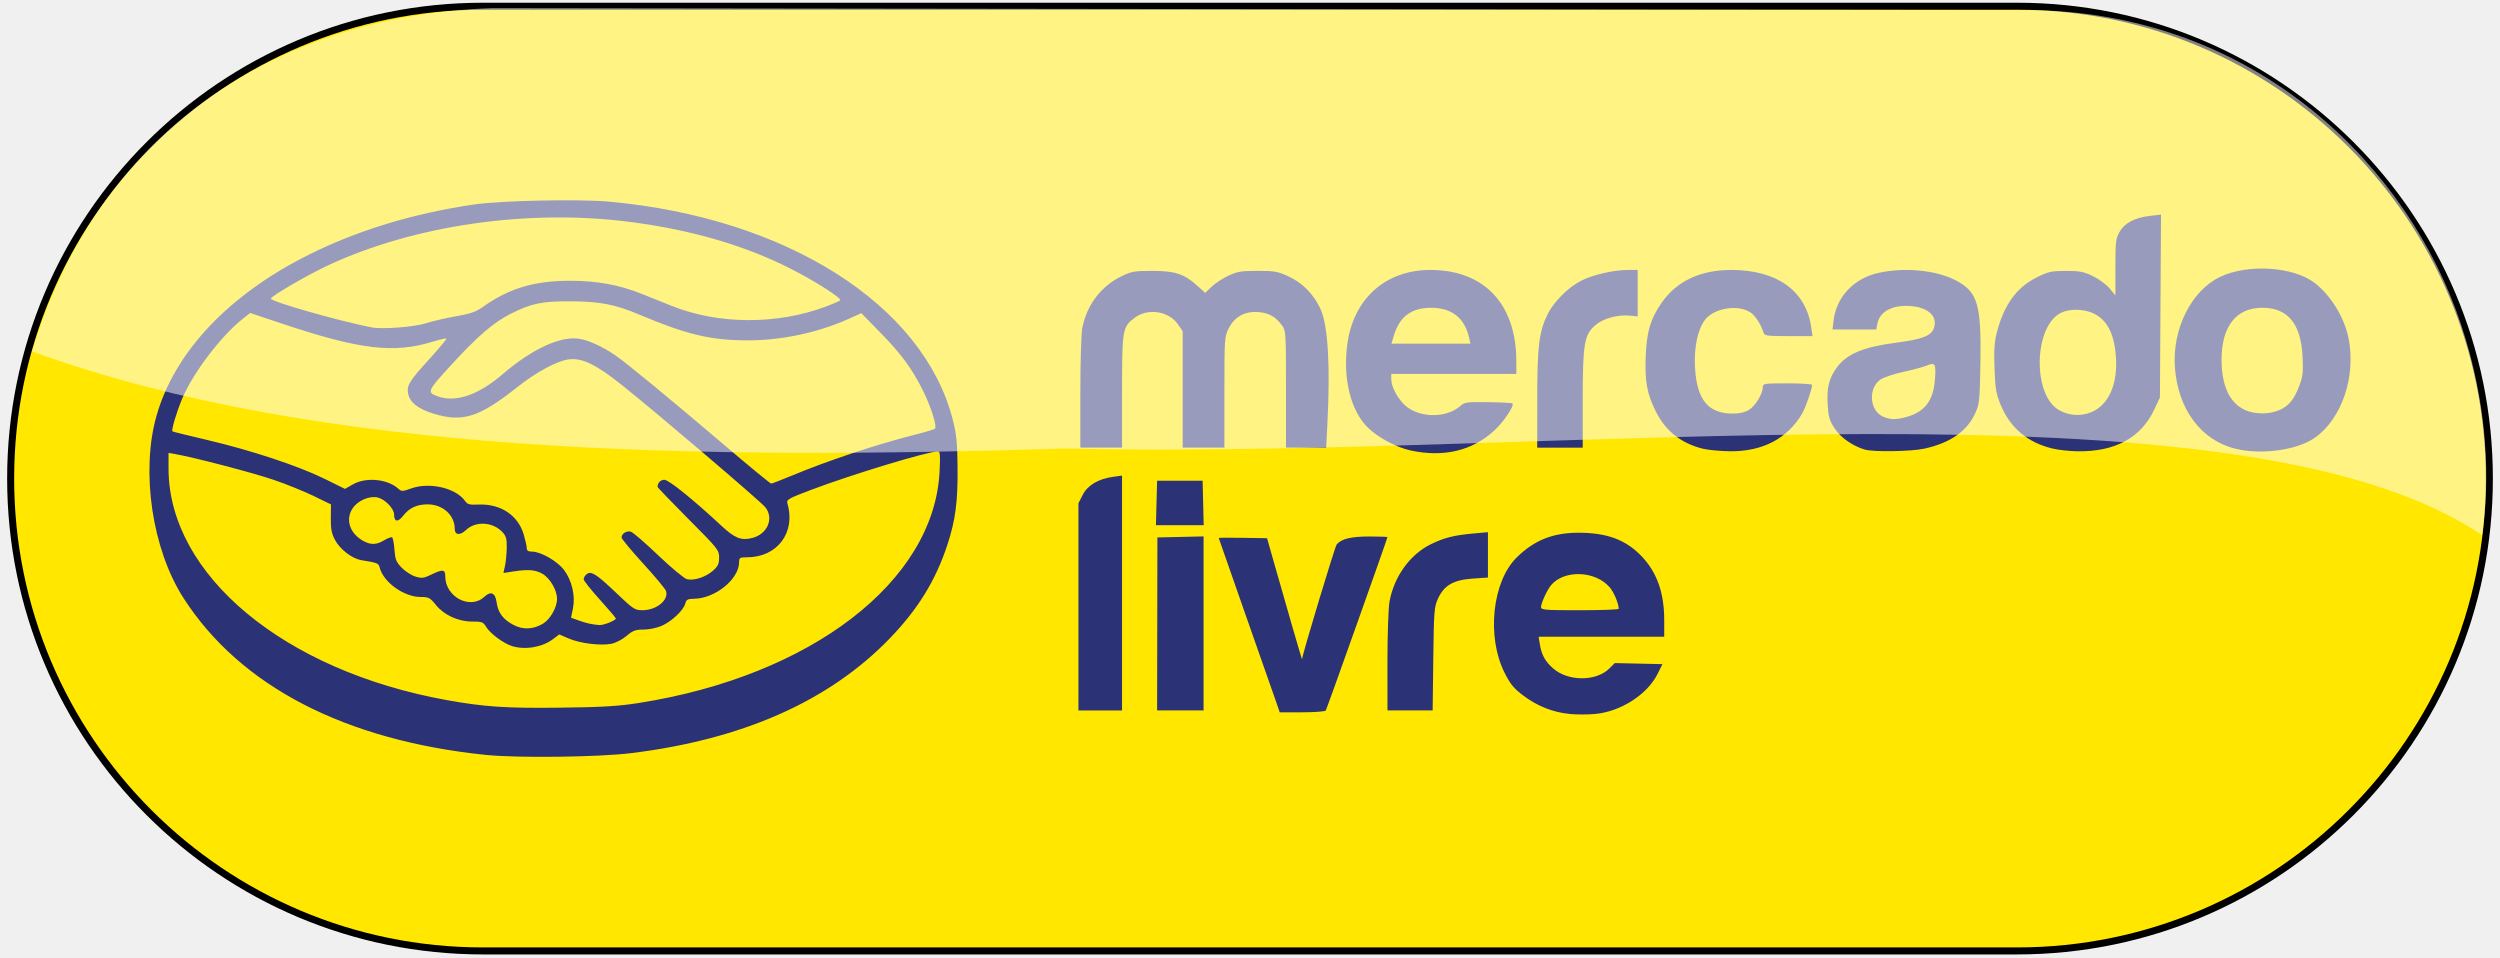
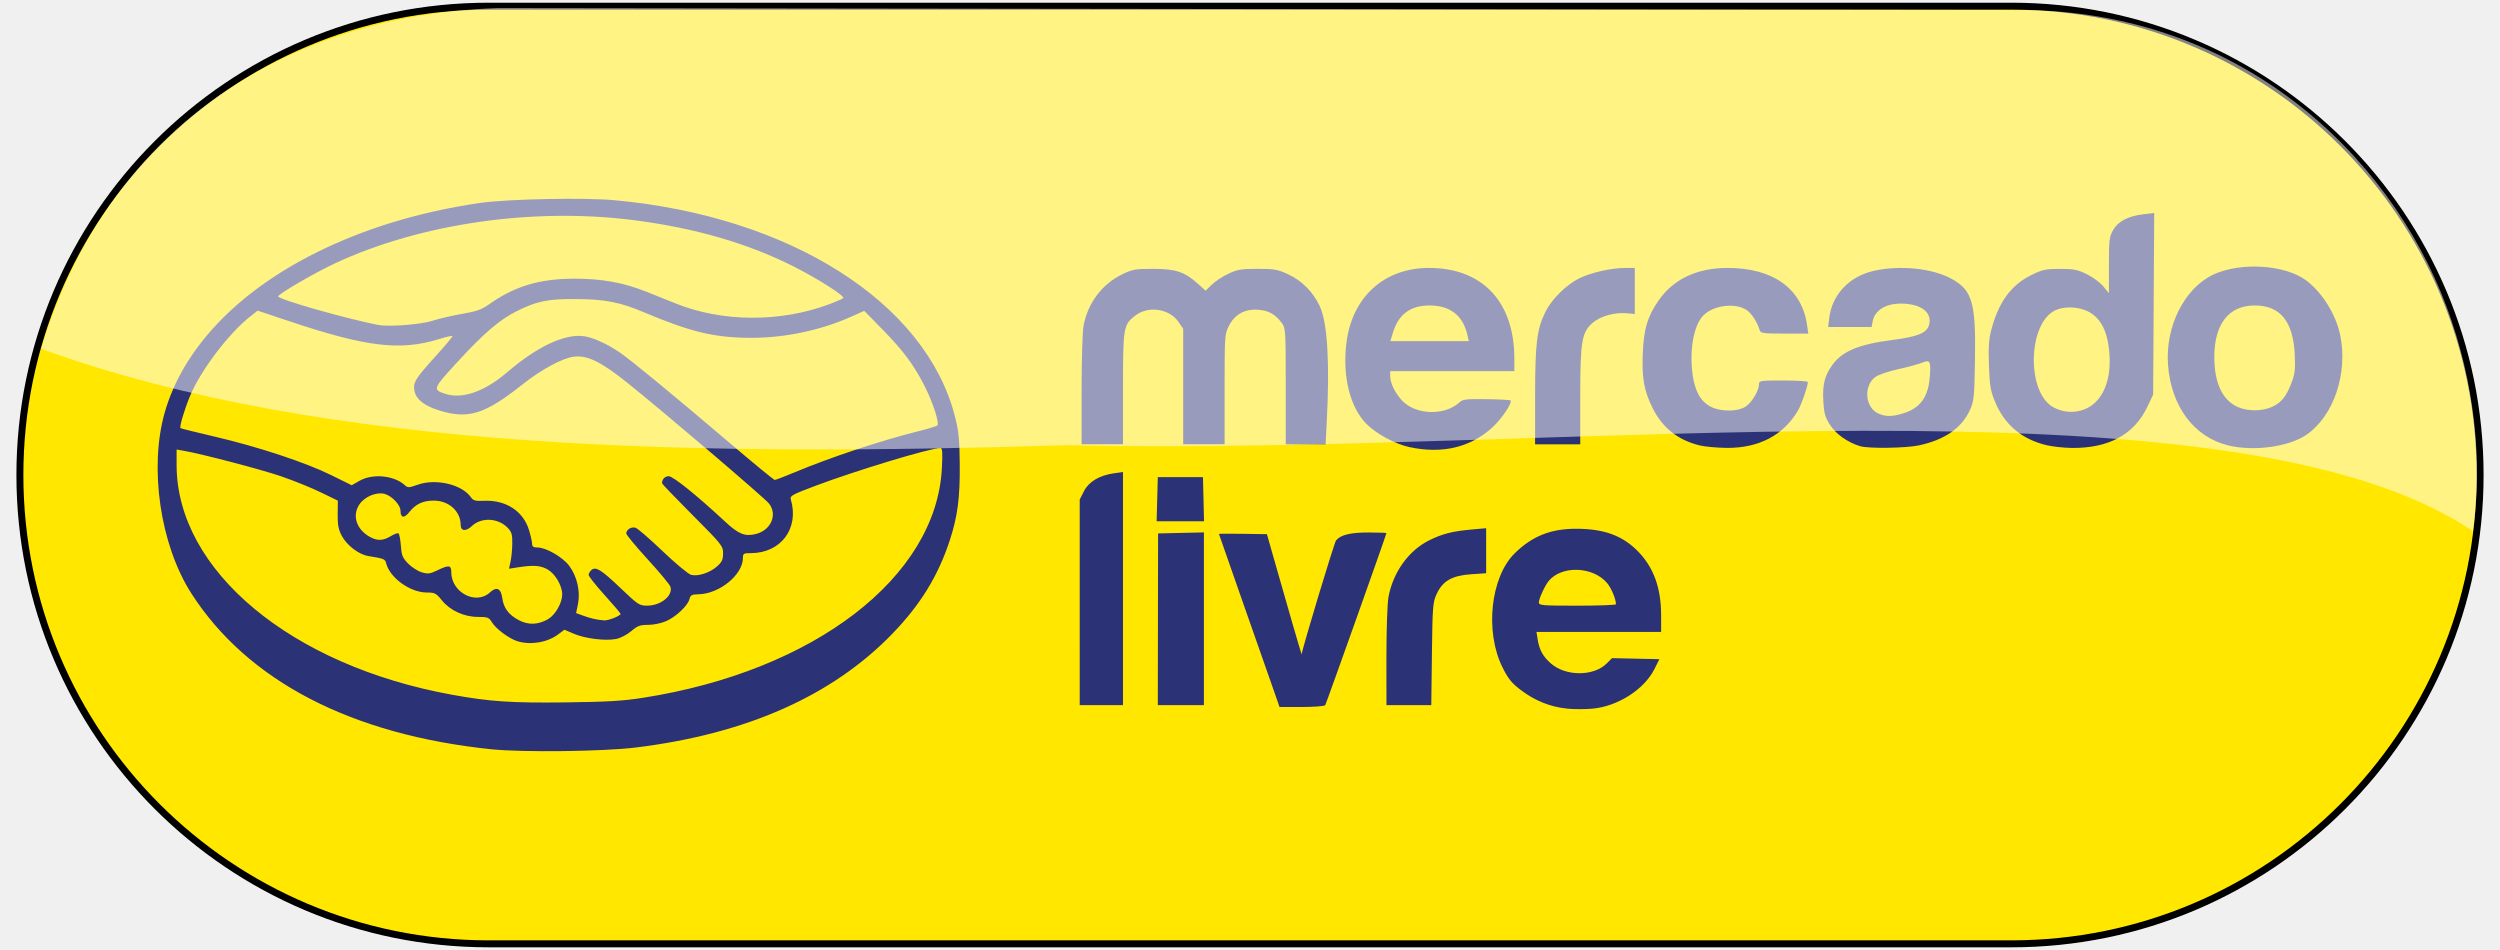
- <svg xmlns="http://www.w3.org/2000/svg" width="100" height="38,287" viewBox="0 0 175 67" version="1.1" id="svg1" xml:space="preserve">
+ <svg xmlns="http://www.w3.org/2000/svg" width="100" height="38" viewBox="0 0 175 67" version="1.1" id="svg1" xml:space="preserve">
  <defs id="defs1" />
  <g id="layer1" transform="translate(2052.871,-2543.896)">
    <g id="g9" transform="matrix(0.9942935,0,0,0.9942935,-11.21542,14.70804)">
      <rect style="fill:#ffe700;fill-opacity:1;stroke:#000000;stroke-width:0.987;paint-order:markers stroke fill" id="rect627" width="174.012" height="66.015" x="-2052.377" y="2544.389" ry="33.007" />
      <g id="g1" transform="translate(-22.16145,-101.1998)">
        <path style="fill:#2b3276;fill-opacity:1" d="m -1996.995,2698.052 c -9.947,-1.023 -17.317,-4.847 -21.303,-11.053 -2.204,-3.431 -3.012,-8.9 -1.894,-12.826 1.278,-4.49 5.077,-8.513 10.69,-11.322 3.458,-1.73 7.339,-2.913 11.64,-3.548 1.918,-0.283 7.404,-0.397 9.57,-0.199 12.445,1.139 22.071,7.245 24.149,15.317 0.272,1.057 0.329,1.614 0.345,3.394 0.022,2.412 -0.148,3.711 -0.713,5.433 -0.821,2.506 -2.074,4.544 -4.054,6.594 -4.266,4.417 -10.356,7.12 -18.22,8.084 -2.305,0.283 -7.997,0.352 -10.21,0.125 z m 10.744,-3.655 c 12.137,-1.905 20.795,-8.558 21.186,-16.282 0.059,-1.168 0.038,-1.431 -0.113,-1.43 -0.721,0 -5.99,1.597 -8.905,2.696 -1.615,0.609 -1.771,0.696 -1.696,0.95 0.606,2.058 -0.702,3.807 -2.846,3.807 -0.502,0 -0.552,0.031 -0.552,0.338 0,1.192 -1.664,2.553 -3.155,2.58 -0.473,0.01 -0.565,0.058 -0.636,0.34 -0.118,0.467 -0.95,1.254 -1.656,1.565 -0.342,0.151 -0.891,0.265 -1.277,0.265 -0.575,0 -0.755,0.067 -1.2,0.446 -0.296,0.253 -0.761,0.493 -1.071,0.554 -0.763,0.151 -2.194,-0.026 -2.995,-0.369 l -0.673,-0.289 -0.442,0.333 c -0.773,0.582 -2.003,0.781 -2.924,0.473 -0.599,-0.2 -1.511,-0.888 -1.785,-1.346 -0.198,-0.331 -0.292,-0.366 -0.979,-0.367 -0.995,0 -1.98,-0.456 -2.566,-1.182 -0.402,-0.498 -0.495,-0.547 -1.059,-0.547 -1.182,0 -2.628,-1.041 -2.89,-2.08 -0.075,-0.298 -0.149,-0.328 -1.269,-0.509 -0.67,-0.109 -1.518,-0.757 -1.877,-1.435 -0.236,-0.446 -0.299,-0.774 -0.29,-1.53 l 0.011,-0.963 -1.215,-0.591 c -0.668,-0.325 -1.932,-0.837 -2.809,-1.137 -1.422,-0.487 -5.589,-1.579 -6.913,-1.811 l -0.5,-0.088 v 1.113 c 0.016,7.468 8.128,14.221 19.562,16.286 2.67,0.482 4.183,0.584 7.996,0.538 2.988,-0.036 4.098,-0.102 5.539,-0.328 z m -6.741,-5.582 c 0.512,-0.298 0.997,-1.149 0.997,-1.749 0,-0.612 -0.488,-1.453 -1.025,-1.765 -0.489,-0.285 -0.999,-0.327 -2.028,-0.169 l -0.721,0.111 0.112,-0.519 c 0.062,-0.285 0.116,-0.859 0.121,-1.274 0.01,-0.62 -0.048,-0.815 -0.311,-1.094 -0.678,-0.719 -1.885,-0.783 -2.562,-0.135 -0.414,0.395 -0.788,0.358 -0.788,-0.079 0,-0.97 -0.837,-1.729 -1.908,-1.73 -0.765,-6e-4 -1.288,0.245 -1.734,0.813 -0.364,0.464 -0.628,0.422 -0.628,-0.1 0,-0.41 -0.626,-1.065 -1.142,-1.194 -0.577,-0.144 -1.399,0.202 -1.768,0.746 -0.55,0.81 -0.204,1.82 0.801,2.342 0.495,0.257 0.896,0.234 1.416,-0.083 0.243,-0.148 0.491,-0.238 0.551,-0.201 0.06,0.037 0.136,0.428 0.168,0.87 0.05,0.693 0.12,0.866 0.513,1.27 0.25,0.257 0.685,0.537 0.966,0.621 0.445,0.133 0.588,0.116 1.108,-0.137 0.82,-0.398 0.99,-0.376 0.99,0.123 0,1.45 1.758,2.368 2.751,1.437 0.455,-0.426 0.772,-0.284 0.862,0.385 0.098,0.733 0.462,1.218 1.2,1.6 0.67,0.347 1.364,0.317 2.06,-0.088 z m 4.676,-0.079 c 0.255,-0.106 0.463,-0.233 0.463,-0.283 0,-0.049 -0.51,-0.652 -1.134,-1.34 -0.624,-0.688 -1.134,-1.332 -1.134,-1.431 0,-0.099 0.092,-0.257 0.204,-0.35 0.314,-0.26 0.682,-0.027 2.1,1.324 1.201,1.145 1.297,1.208 1.85,1.207 0.974,-8e-4 1.847,-0.715 1.646,-1.347 -0.048,-0.15 -0.772,-1.021 -1.609,-1.936 -0.837,-0.915 -1.522,-1.741 -1.522,-1.835 0,-0.276 0.364,-0.501 0.66,-0.407 0.15,0.047 1.018,0.798 1.929,1.669 0.911,0.871 1.818,1.623 2.015,1.673 0.494,0.123 1.33,-0.151 1.838,-0.604 0.346,-0.308 0.425,-0.479 0.425,-0.922 0,-0.525 -0.076,-0.62 -2.166,-2.718 -1.191,-1.196 -2.166,-2.21 -2.166,-2.254 0,-0.284 0.207,-0.501 0.479,-0.501 0.308,0 2.01,1.372 4.011,3.234 0.951,0.884 1.395,1.061 2.176,0.863 1.07,-0.271 1.542,-1.376 0.922,-2.161 -0.323,-0.409 -7.591,-6.603 -10.089,-8.597 -1.822,-1.454 -2.783,-1.924 -3.729,-1.82 -0.8,0.088 -2.308,0.896 -3.635,1.948 -2.708,2.147 -3.857,2.51 -5.93,1.871 -1.064,-0.328 -1.65,-0.789 -1.763,-1.387 -0.112,-0.597 0.052,-0.867 1.512,-2.475 0.681,-0.75 1.212,-1.389 1.181,-1.42 -0.031,-0.031 -0.459,0.067 -0.949,0.218 -2.761,0.85 -5.148,0.565 -10.639,-1.272 l -2.23,-0.746 -0.532,0.42 c -1.521,1.201 -3.504,3.817 -4.251,5.608 -0.413,0.99 -0.78,2.227 -0.685,2.309 0.028,0.024 1.131,0.297 2.453,0.607 3.09,0.725 6.422,1.828 8.248,2.73 l 1.442,0.712 0.56,-0.32 c 0.921,-0.525 2.435,-0.381 3.196,0.306 0.226,0.204 0.29,0.202 0.917,-0.022 1.284,-0.46 3.139,-0.026 3.778,0.884 0.172,0.244 0.314,0.283 0.928,0.255 1.565,-0.072 2.802,0.74 3.205,2.105 0.118,0.398 0.214,0.832 0.214,0.965 0,0.177 0.102,0.242 0.377,0.242 0.61,0 1.78,0.673 2.248,1.294 0.555,0.736 0.807,1.826 0.626,2.708 l -0.134,0.651 0.544,0.197 c 0.523,0.19 0.944,0.283 1.449,0.321 0.131,0.01 0.446,-0.069 0.701,-0.175 z m 12.826,-10.338 c 2.571,-1.073 6.055,-2.229 8.791,-2.917 0.661,-0.166 1.25,-0.345 1.31,-0.396 0.164,-0.142 -0.273,-1.53 -0.842,-2.676 -0.768,-1.548 -1.524,-2.578 -2.997,-4.084 l -1.343,-1.373 -0.909,0.407 c -2.188,0.979 -4.745,1.517 -7.164,1.507 -2.564,-0.01 -4.254,-0.416 -7.575,-1.821 -1.672,-0.707 -2.752,-0.917 -4.77,-0.929 -2.061,-0.012 -2.8,0.14 -4.271,0.879 -1.185,0.596 -2.309,1.561 -4.148,3.562 -1.768,1.923 -1.792,1.983 -0.893,2.279 1.223,0.402 2.806,-0.154 4.441,-1.56 2.045,-1.758 4.011,-2.691 5.341,-2.534 0.679,0.08 1.684,0.531 2.639,1.185 0.772,0.528 3.82,3.038 7.672,6.318 1.746,1.487 3.225,2.703 3.288,2.703 0.062,0 0.706,-0.247 1.43,-0.549 z m -25.709,-10.743 c 0.477,-0.152 1.429,-0.372 2.115,-0.49 0.993,-0.171 1.374,-0.304 1.868,-0.655 1.834,-1.302 3.604,-1.837 6.093,-1.84 1.962,0 3.487,0.277 5.152,0.946 0.543,0.218 1.462,0.587 2.041,0.819 3.301,1.323 7.408,1.342 10.866,0.051 0.491,-0.183 0.942,-0.381 1.001,-0.439 0.141,-0.137 -1.743,-1.342 -3.475,-2.221 -3.273,-1.662 -7.078,-2.764 -11.448,-3.315 -7.112,-0.897 -15.054,0.253 -21.093,3.056 -1.44,0.668 -4.064,2.192 -4.064,2.36 0,0.207 4.679,1.545 7.074,2.022 0.755,0.15 3.016,-0.021 3.87,-0.292 z m 80.478,27.51 c -1.178,-0.119 -2.26,-0.55 -3.246,-1.292 -0.678,-0.51 -0.913,-0.797 -1.325,-1.617 -1.271,-2.532 -0.861,-6.41 0.856,-8.103 1.234,-1.217 2.55,-1.744 4.35,-1.744 1.988,0 3.305,0.482 4.405,1.612 1.11,1.141 1.633,2.594 1.633,4.538 v 1.17 h -4.421 -4.421 l 0.088,0.546 c 0.118,0.734 0.374,1.196 0.937,1.689 1.054,0.923 3.03,0.922 3.957,0 l 0.379,-0.378 1.678,0.037 1.678,0.037 -0.348,0.696 c -0.725,1.45 -2.591,2.645 -4.391,2.812 -0.518,0.048 -1.331,0.048 -1.809,-8e-4 z m 3.469,-7.4 c 0,-0.363 -0.331,-1.154 -0.622,-1.499 -1.007,-1.194 -3.235,-1.273 -4.154,-0.148 -0.267,0.326 -0.69,1.25 -0.693,1.514 0,0.214 0.215,0.233 2.733,0.233 1.505,0 2.736,-0.045 2.735,-0.1 z m -24.128,6.522 c -0.145,-0.421 -1.111,-3.175 -2.148,-6.12 -1.036,-2.945 -1.884,-5.371 -1.884,-5.39 -10e-5,-0.019 0.766,-0.023 1.702,-0.01 l 1.702,0.027 0.388,1.37 c 1.004,3.546 2.07,7.219 2.075,7.151 0.03,-0.371 2.311,-7.926 2.439,-8.081 0.328,-0.395 1.012,-0.561 2.3,-0.561 0.7,0 1.272,0.021 1.272,0.048 0,0.094 -4.262,12.075 -4.34,12.201 -0.044,0.071 -0.788,0.129 -1.661,0.129 h -1.581 z m -13.908,-6.66 v -7.292 l 0.3,-0.59 c 0.345,-0.678 1.097,-1.126 2.135,-1.271 l 0.634,-0.089 v 8.267 8.267 h -1.535 -1.535 z m 5.549,1.203 0.01,-6.089 1.625,-0.037 1.625,-0.037 v 6.126 6.126 l -1.635,-10e-5 -1.635,-1e-4 z m 16.206,2.653 c 0,-1.893 0.065,-3.791 0.145,-4.226 0.321,-1.755 1.43,-3.303 2.884,-4.025 0.938,-0.466 1.646,-0.647 3.011,-0.769 l 1.034,-0.093 v 1.597 1.596 l -1.076,0.074 c -1.348,0.092 -2.007,0.472 -2.438,1.405 -0.268,0.58 -0.291,0.869 -0.333,4.249 l -0.045,3.627 h -1.59 -1.59 z m -16.258,-11.171 0.042,-1.564 h 1.601 1.602 l 0.038,1.564 0.038,1.564 h -1.681 -1.681 z m 17.884,-3.697 c -1.006,-0.218 -2.296,-0.91 -3.013,-1.615 -1.194,-1.176 -1.751,-3.405 -1.448,-5.799 0.41,-3.241 2.681,-5.293 5.859,-5.293 3.785,0 6.047,2.401 6.05,6.422 l 8e-4,0.898 h -4.404 -4.404 v 0.337 c 0,0.491 0.306,1.144 0.798,1.703 0.935,1.062 3.031,1.159 4.098,0.191 0.261,-0.237 0.463,-0.263 1.931,-0.242 0.902,0.012 1.669,0.052 1.706,0.089 0.155,0.155 -0.625,1.314 -1.296,1.925 -1.552,1.414 -3.558,1.887 -5.879,1.384 z m 4.12,-7.948 c -0.314,-1.383 -1.224,-2.096 -2.675,-2.096 -1.379,0 -2.216,0.621 -2.613,1.94 l -0.178,0.589 h 2.782 2.782 z m 16.475,7.831 c -1.539,-0.38 -2.634,-1.243 -3.324,-2.619 -0.623,-1.243 -0.786,-2.131 -0.714,-3.902 0.071,-1.736 0.324,-2.594 1.099,-3.727 1.057,-1.544 2.735,-2.342 4.924,-2.342 3.211,0 5.256,1.463 5.627,4.026 l 0.092,0.632 h -1.688 c -1.492,0 -1.696,-0.027 -1.757,-0.233 -0.161,-0.544 -0.548,-1.161 -0.88,-1.405 -0.847,-0.622 -2.595,-0.357 -3.245,0.493 -0.513,0.67 -0.779,1.938 -0.703,3.341 0.124,2.284 0.923,3.261 2.666,3.26 0.464,-3e-4 0.851,-0.09 1.133,-0.261 0.449,-0.273 0.973,-1.133 0.973,-1.597 0,-0.259 0.078,-0.272 1.735,-0.272 0.954,0 1.735,0.049 1.735,0.109 0,0.29 -0.457,1.607 -0.701,2.021 -1.039,1.761 -2.78,2.671 -5.067,2.651 -0.681,-0.01 -1.539,-0.086 -1.906,-0.176 z m 11.389,0.058 c -0.879,-0.265 -1.721,-0.857 -2.136,-1.502 -0.359,-0.558 -0.433,-0.816 -0.484,-1.692 -0.067,-1.158 0.091,-1.806 0.622,-2.551 0.708,-0.992 1.871,-1.48 4.266,-1.791 1.78,-0.231 2.422,-0.484 2.597,-1.026 0.294,-0.907 -0.536,-1.557 -1.986,-1.557 -1.083,0 -1.852,0.482 -1.997,1.252 l -0.077,0.411 h -1.541 -1.541 l 0.074,-0.626 c 0.198,-1.667 1.415,-2.962 3.154,-3.357 1.85,-0.42 4.142,-0.189 5.513,0.556 1.481,0.804 1.738,1.687 1.673,5.736 -0.044,2.682 -0.068,2.93 -0.36,3.577 -0.575,1.278 -1.784,2.116 -3.619,2.508 -0.929,0.199 -3.572,0.237 -4.159,0.06 z m 3.034,-2.329 c 1.199,-0.359 1.781,-1.143 1.895,-2.55 0.094,-1.164 0.029,-1.287 -0.548,-1.046 -0.252,0.105 -1.008,0.311 -1.681,0.457 -0.672,0.146 -1.398,0.391 -1.613,0.543 -0.876,0.622 -0.754,2.192 0.203,2.608 0.527,0.229 0.946,0.226 1.744,-0.012 z m 10.17,2.252 c -1.758,-0.425 -2.976,-1.455 -3.647,-3.085 -0.319,-0.776 -0.379,-1.132 -0.429,-2.564 -0.045,-1.282 -0.01,-1.862 0.167,-2.529 0.513,-1.966 1.401,-3.181 2.842,-3.888 0.796,-0.391 1.012,-0.437 2.028,-0.437 0.977,0 1.245,0.053 1.902,0.374 0.421,0.206 0.946,0.594 1.168,0.862 l 0.403,0.488 v -1.975 c 0,-1.784 0.028,-2.025 0.291,-2.493 0.353,-0.627 1.071,-1.004 2.149,-1.13 l 0.772,-0.09 -0.038,6.441 -0.038,6.441 -0.412,0.867 c -0.935,1.967 -2.732,2.944 -5.367,2.915 -0.565,-0.01 -1.372,-0.094 -1.792,-0.196 z m 2.462,-2.461 c 1.331,-0.369 2.103,-1.803 2.021,-3.754 -0.074,-1.753 -0.579,-2.81 -1.573,-3.29 -0.675,-0.326 -1.665,-0.352 -2.28,-0.061 -1.961,0.928 -2.055,5.843 -0.132,6.88 0.62,0.334 1.292,0.411 1.964,0.225 z m 10.448,2.483 c -2.44,-0.592 -4.068,-2.769 -4.285,-5.729 -0.199,-2.714 1.16,-5.422 3.206,-6.387 1.935,-0.913 5.104,-0.713 6.605,0.416 1.133,0.852 2.102,2.414 2.403,3.871 0.563,2.728 -0.469,5.76 -2.411,7.082 -1.241,0.845 -3.727,1.181 -5.518,0.746 z m 3.08,-2.73 c 0.671,-0.304 1.029,-0.745 1.398,-1.722 0.239,-0.634 0.275,-0.956 0.225,-2.019 -0.11,-2.333 -1.034,-3.46 -2.835,-3.46 -1.842,0 -2.869,1.31 -2.869,3.66 0,1.83 0.569,3.047 1.653,3.538 0.7,0.317 1.731,0.318 2.428,0 z m -84.425,-1.194 c 0,-2.113 0.061,-4.164 0.135,-4.558 0.306,-1.623 1.304,-2.954 2.742,-3.657 0.722,-0.353 0.917,-0.388 2.194,-0.388 1.602,0 2.239,0.212 3.178,1.058 l 0.543,0.489 0.442,-0.427 c 0.243,-0.235 0.772,-0.583 1.175,-0.774 0.639,-0.302 0.907,-0.347 2.069,-0.347 1.19,0 1.425,0.042 2.168,0.384 0.988,0.455 1.789,1.267 2.258,2.289 0.53,1.155 0.701,3.959 0.49,8.074 l -0.087,1.697 -1.414,-1e-4 h -1.414 v -4.116 c 0,-3.95 -0.011,-4.131 -0.275,-4.484 -0.472,-0.63 -0.937,-0.89 -1.688,-0.944 -0.944,-0.067 -1.657,0.33 -2.074,1.154 -0.291,0.575 -0.3,0.713 -0.3,4.491 v 3.898 h -1.468 -1.468 v -4.095 -4.095 l -0.33,-0.484 c -0.644,-0.945 -2.129,-1.17 -3.059,-0.462 -0.852,0.648 -0.881,0.819 -0.881,5.197 v 3.939 h -1.468 -1.468 z m 32.167,0.414 c 0,-3.732 0.125,-4.731 0.732,-5.969 0.429,-0.874 1.459,-1.901 2.366,-2.359 0.827,-0.417 2.273,-0.75 3.272,-0.754 h 0.701 v 1.634 1.634 l -0.556,-0.053 c -0.871,-0.083 -1.885,0.202 -2.438,0.684 -0.769,0.672 -0.873,1.294 -0.875,5.251 v 3.361 h -1.602 -1.601 z" id="path1" />
      </g>
      <path style="opacity:0.515;fill:#ffffff;fill-opacity:1;stroke:none;stroke-width:0.952;paint-order:markers stroke fill" d="m -2051.112,2568.448 c 20.372,7.399 47.264,7.606 72.755,6.834 34.576,0.812 82.575,-5.568 99.729,6.105 0.712,-4.864 0.131,-10.543 -1.838,-15.846 -4.168,-11.224 -15.074,-21.062 -30.15,-21.124 l -108.108,-0.142 c -16.384,0.578 -28.102,9.78 -32.388,24.174 z" id="path629" />
    </g>
  </g>
</svg>
